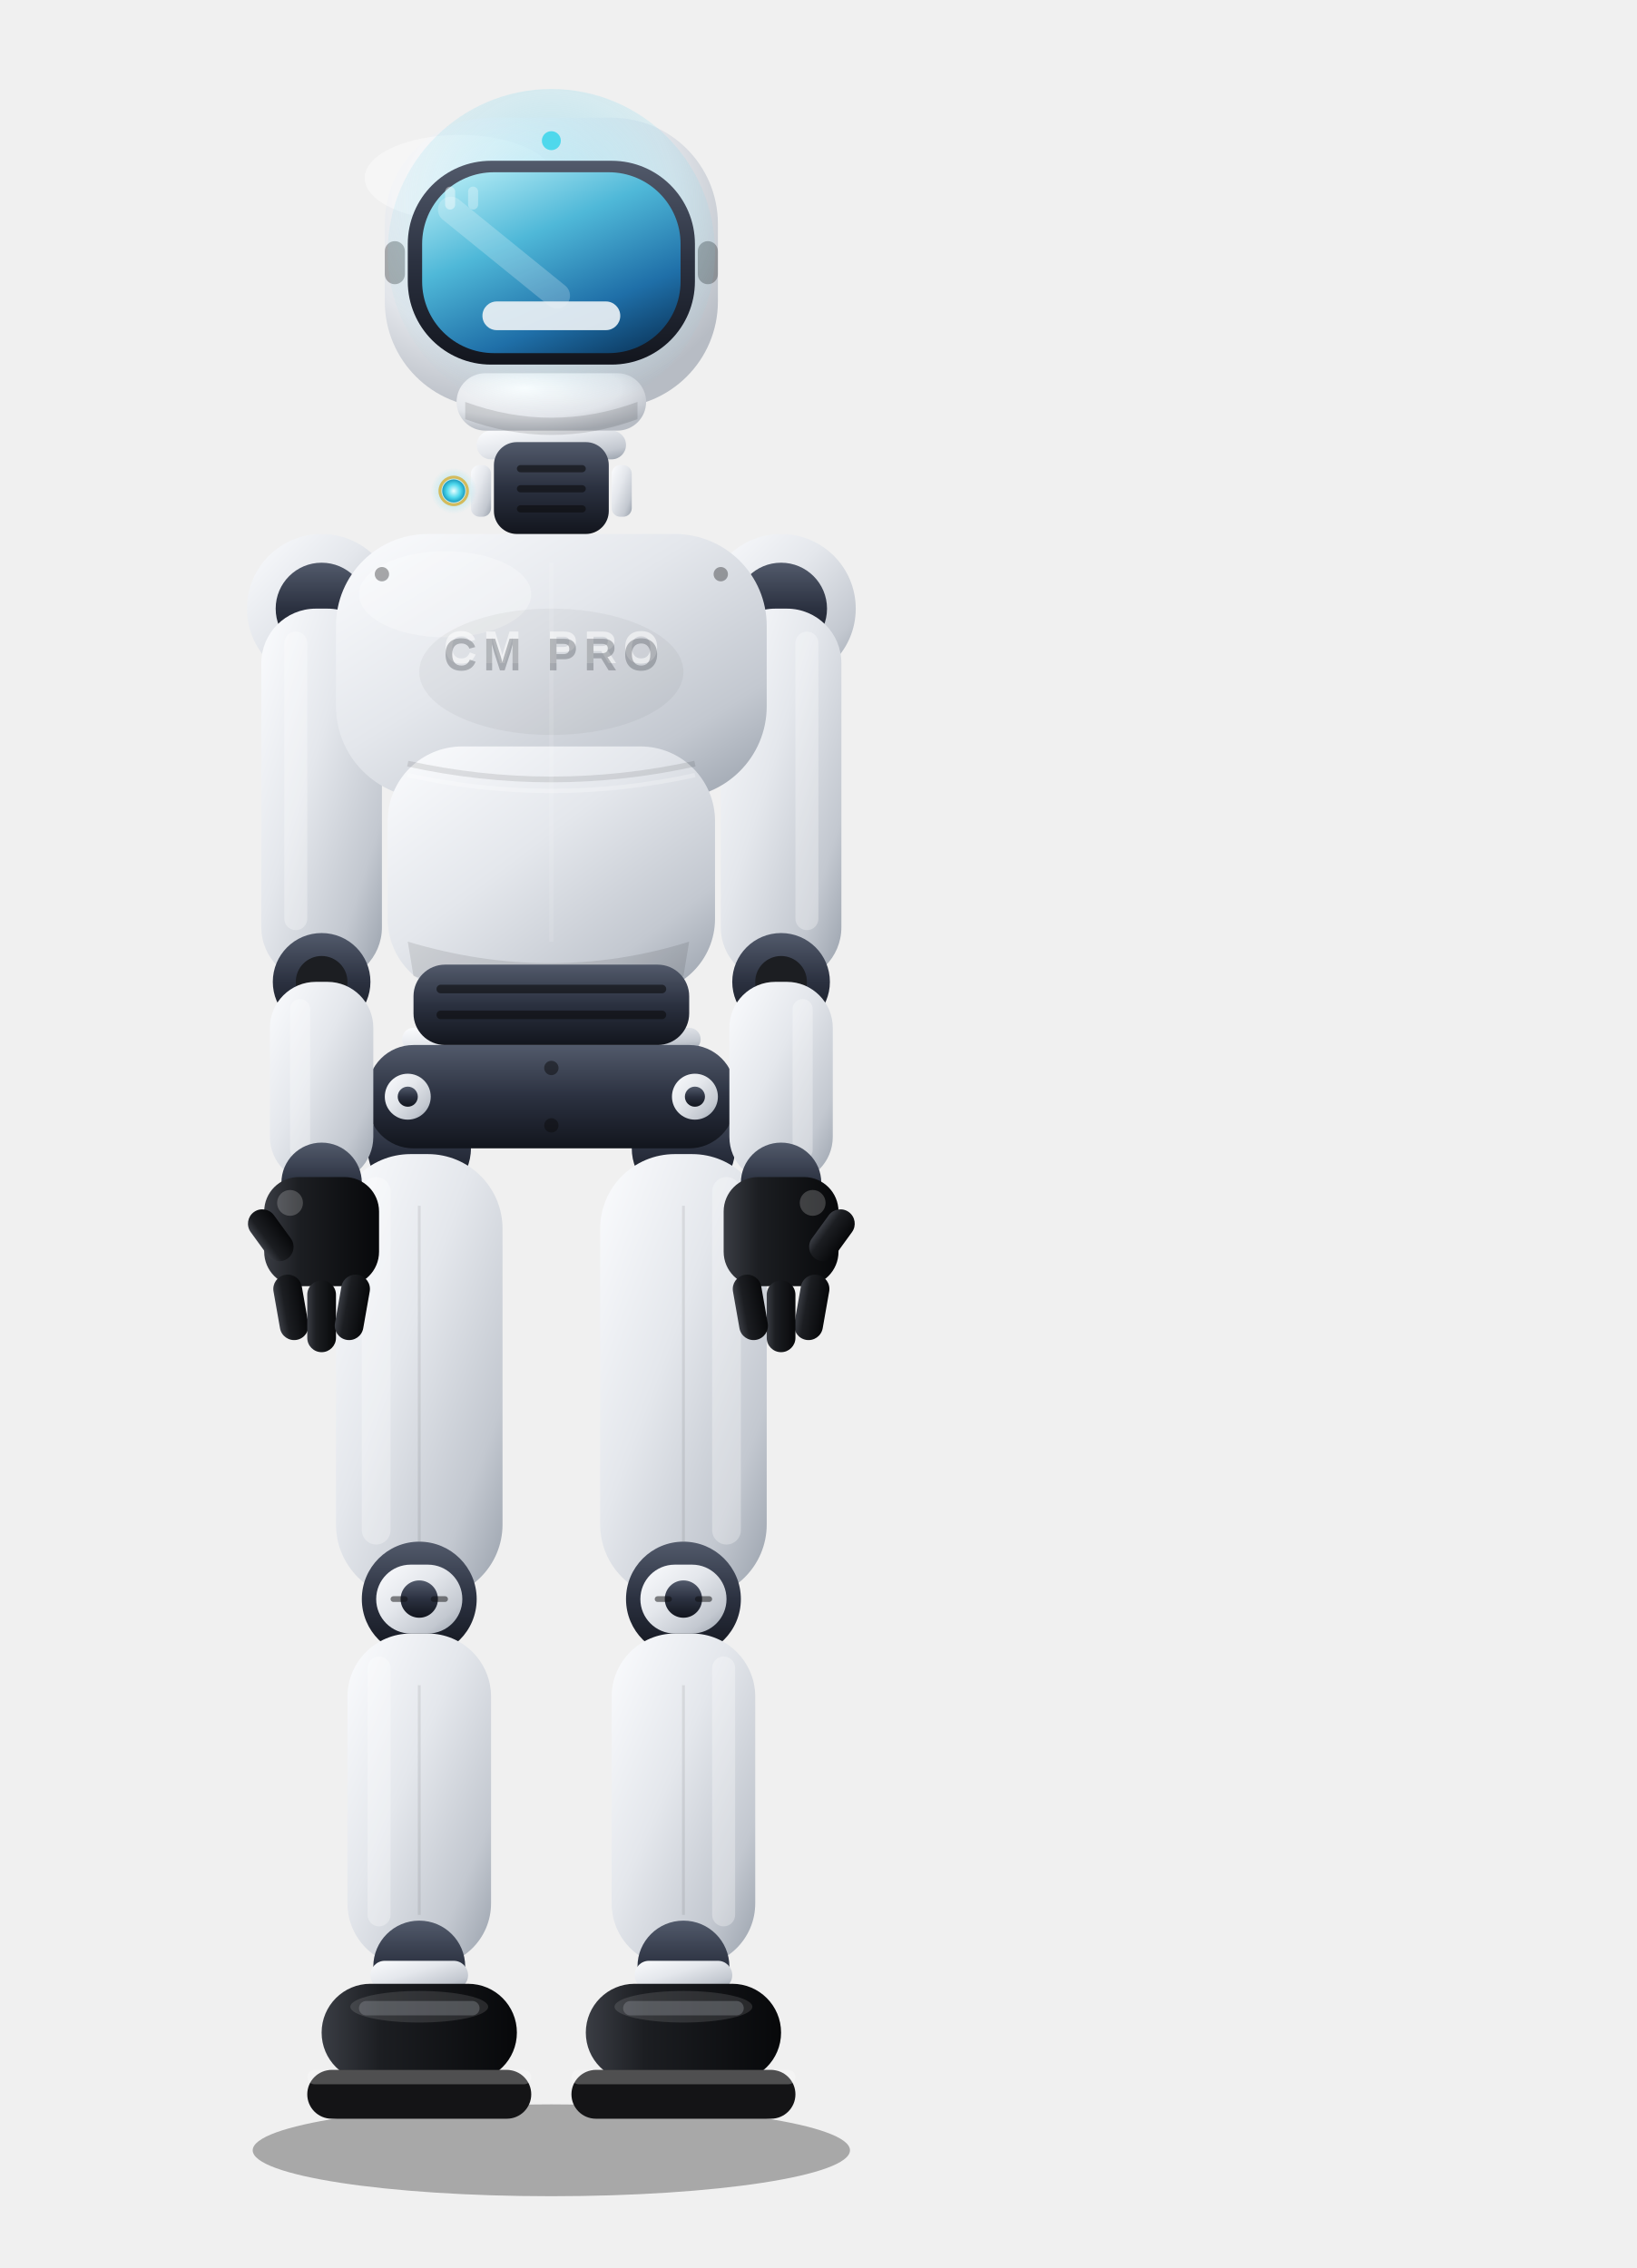
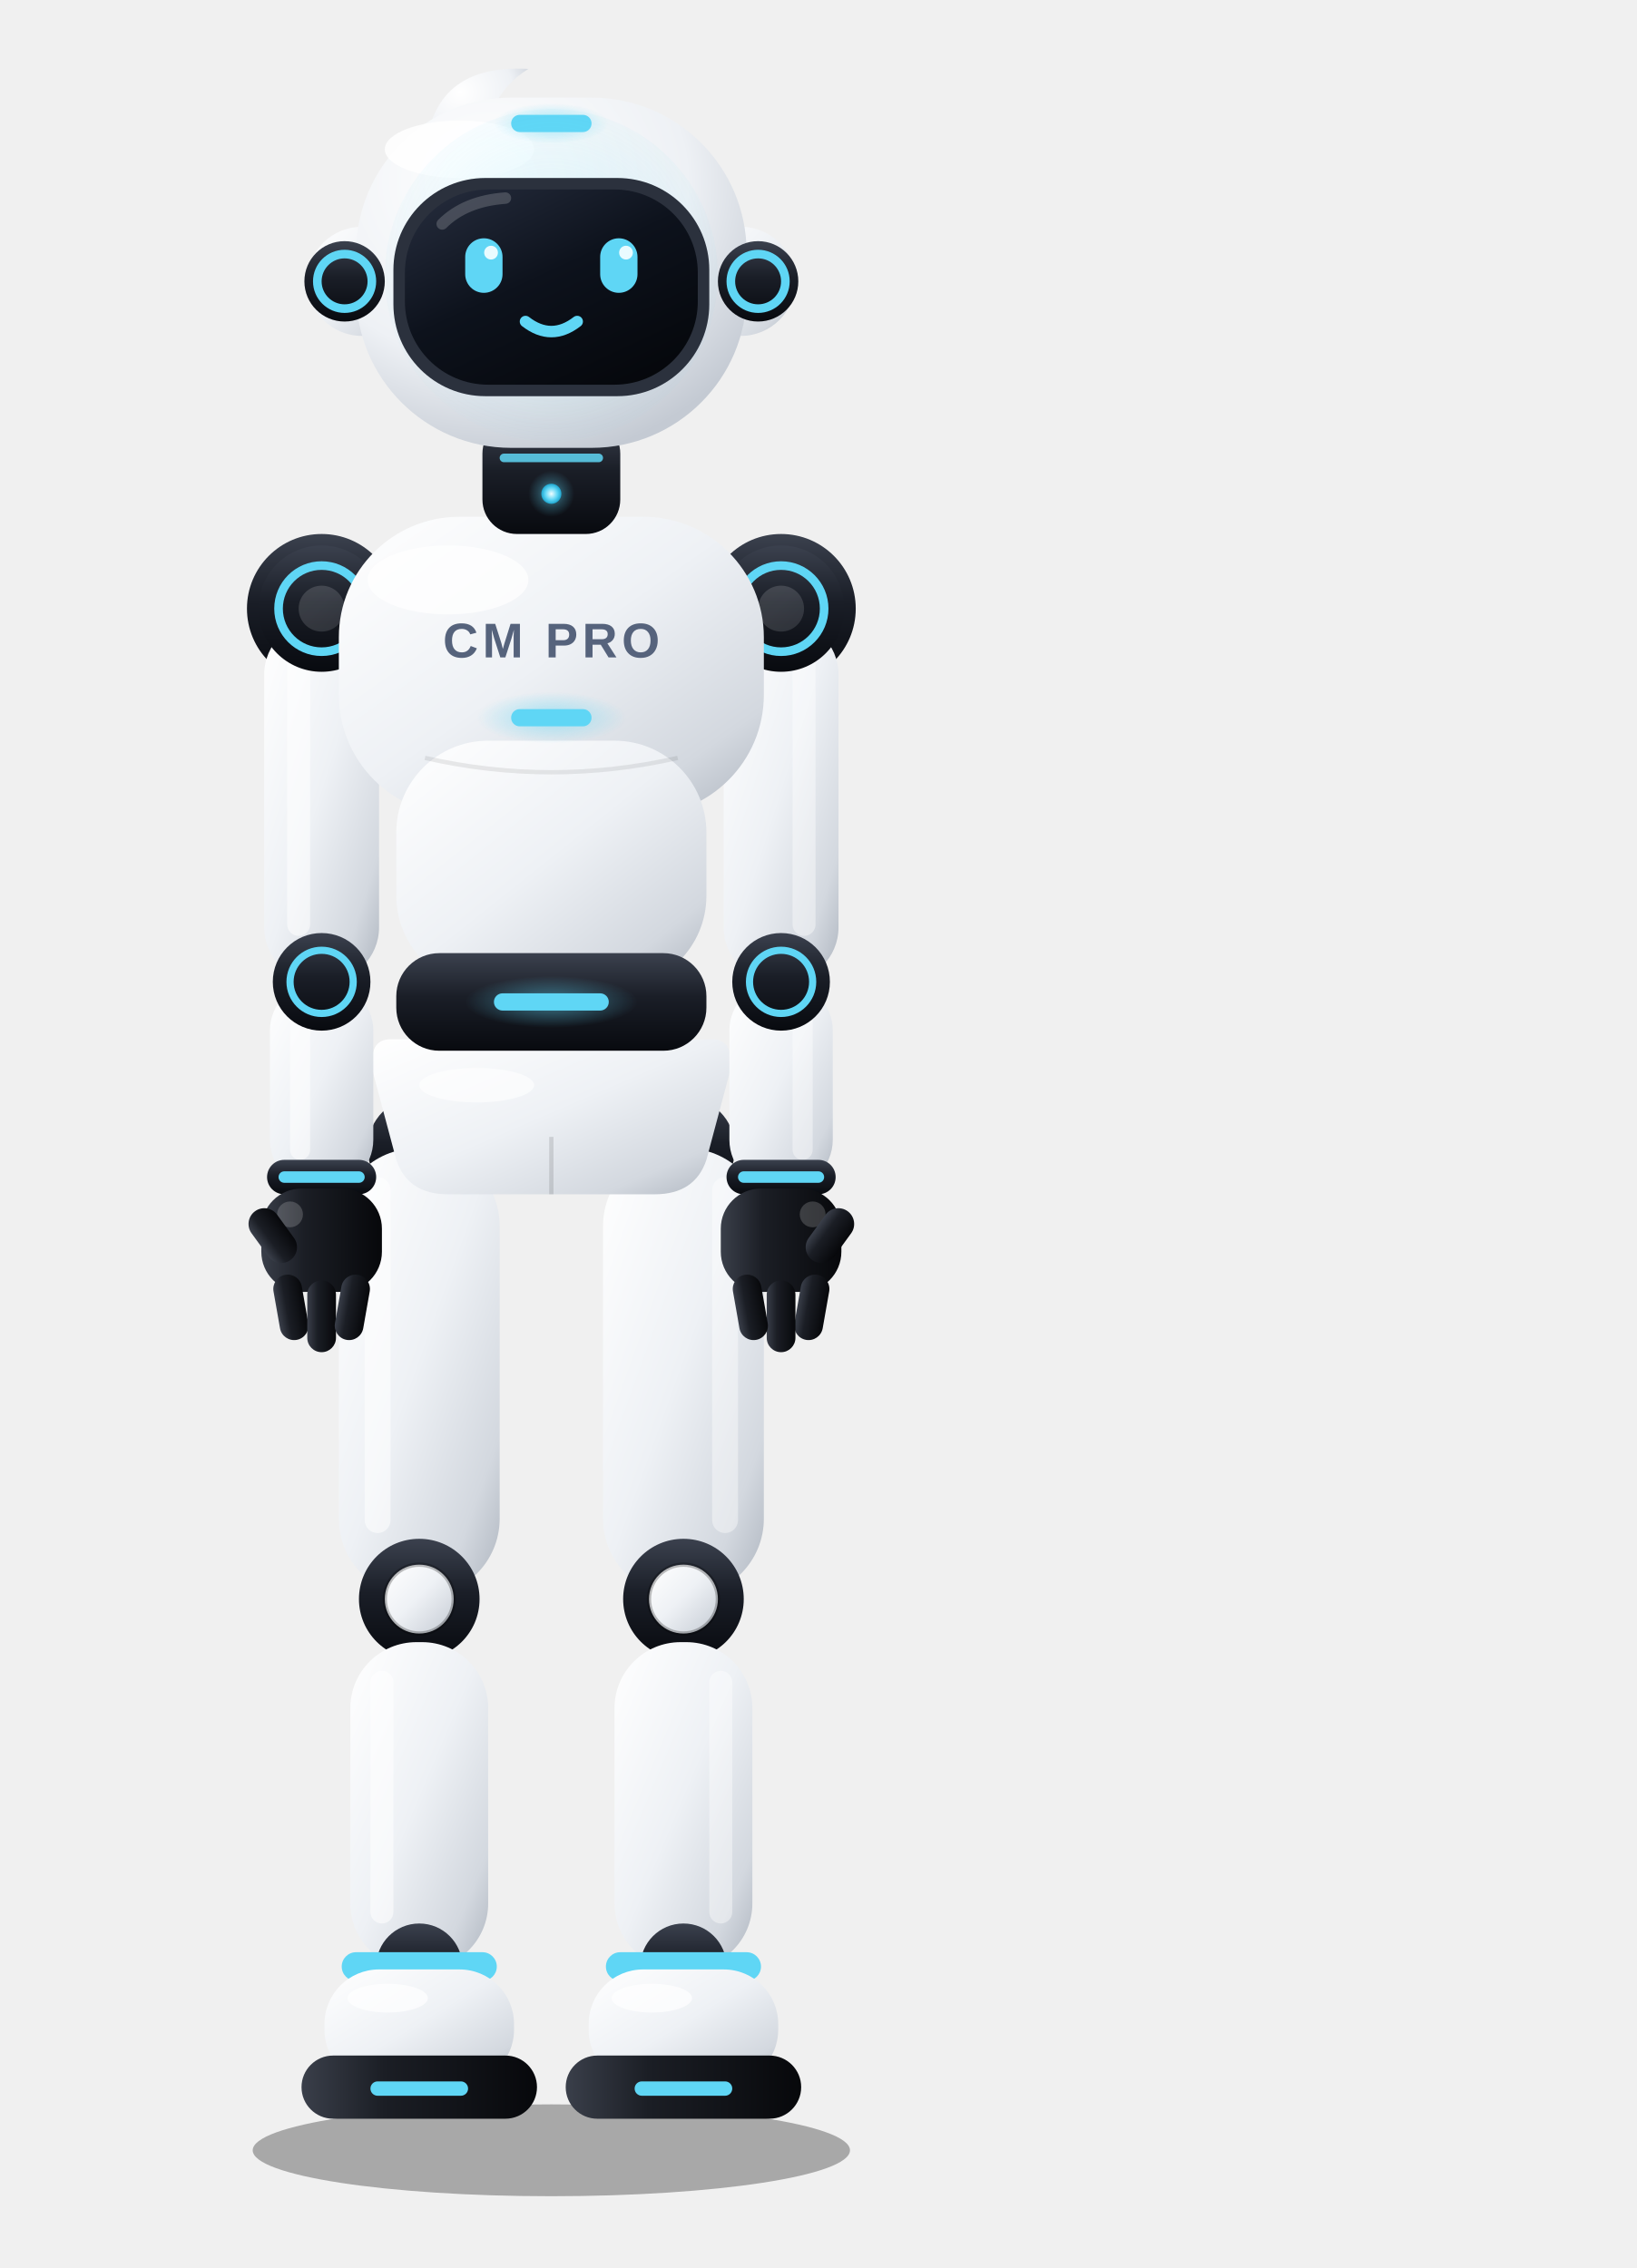
<svg xmlns="http://www.w3.org/2000/svg" viewBox="48 -12 570 790" width="100%" height="100%">
  <defs>
-     <radialGradient id="headShellGrad" cx="36%" cy="26%" r="78%">
+     <radialGradient id="headShellGrad" cx="34%" cy="24%" r="82%">
      <stop offset="0%" stop-color="#ffffff" />
-       <stop offset="65%" stop-color="#e2e5ea" />
-       <stop offset="100%" stop-color="#b7bcc4" />
+       <stop offset="62%" stop-color="#eef1f5" />
+       <stop offset="100%" stop-color="#c4cad3" />
    </radialGradient>
    <linearGradient id="bodyGrad" x1="0%" y1="0%" x2="100%" y2="100%">
-       <stop offset="0%" stop-color="#fbfcfe" />
-       <stop offset="42%" stop-color="#e4e7ec" />
-       <stop offset="78%" stop-color="#c3c8d0" />
-       <stop offset="100%" stop-color="#98a0ab" />
+       <stop offset="0%" stop-color="#ffffff" />
+       <stop offset="48%" stop-color="#eef1f5" />
+       <stop offset="82%" stop-color="#d3d8df" />
+       <stop offset="100%" stop-color="#aeb5bf" />
    </linearGradient>
    <linearGradient id="jointGrad" x1="0%" y1="0%" x2="0%" y2="100%">
-       <stop offset="0%" stop-color="#525a6b" />
-       <stop offset="50%" stop-color="#2b3140" />
-       <stop offset="100%" stop-color="#12151d" />
-     </linearGradient>
-     <linearGradient id="visorGrad" x1="20%" y1="0%" x2="80%" y2="100%">
-       <stop offset="0%" stop-color="#a9e6f2" />
-       <stop offset="35%" stop-color="#4fb8d8" />
-       <stop offset="75%" stop-color="#1f6fa8" />
-       <stop offset="100%" stop-color="#0e3f68" />
-     </linearGradient>
-     <radialGradient id="visorHalo" cx="50%" cy="35%" r="65%">
-       <stop offset="0%" stop-color="#7fd8ef" stop-opacity="0.5" />
-       <stop offset="70%" stop-color="#7fd8ef" stop-opacity="0.15" />
-       <stop offset="100%" stop-color="#7fd8ef" stop-opacity="0" />
+       <stop offset="0%" stop-color="#3b414e" />
+       <stop offset="45%" stop-color="#1a1e27" />
+       <stop offset="100%" stop-color="#080a0f" />
+     </linearGradient>
+     <linearGradient id="visorGrad" x1="15%" y1="0%" x2="85%" y2="100%">
+       <stop offset="0%" stop-color="#232a3a" />
+       <stop offset="45%" stop-color="#0d121c" />
+       <stop offset="100%" stop-color="#05070b" />
+     </linearGradient>
+     <radialGradient id="visorHalo" cx="50%" cy="45%" r="60%">
+       <stop offset="0%" stop-color="#5fd6f5" stop-opacity="0.22" />
+       <stop offset="70%" stop-color="#5fd6f5" stop-opacity="0.06" />
+       <stop offset="100%" stop-color="#5fd6f5" stop-opacity="0" />
    </radialGradient>
    <linearGradient id="blackLimbs" x1="0%" y1="0%" x2="100%" y2="0%">
-       <stop offset="0%" stop-color="#3a3d44" />
-       <stop offset="30%" stop-color="#1c1e22" />
-       <stop offset="100%" stop-color="#07080a" />
+       <stop offset="0%" stop-color="#3a3f4a" />
+       <stop offset="35%" stop-color="#1b1e25" />
+       <stop offset="100%" stop-color="#07080b" />
    </linearGradient>
    <radialGradient id="statusCore" cx="50%" cy="50%" r="50%">
-       <stop offset="0%" stop-color="#eafeff" />
-       <stop offset="60%" stop-color="#4fd8ec" />
-       <stop offset="100%" stop-color="#1c9cbf" />
+       <stop offset="0%" stop-color="#f0fdff" />
+       <stop offset="60%" stop-color="#5fd6f5" />
+       <stop offset="100%" stop-color="#1fa6cf" />
    </radialGradient>
    <radialGradient id="statusGlow" cx="50%" cy="50%" r="50%">
-       <stop offset="0%" stop-color="#4fd8ec" stop-opacity="0.55" />
-       <stop offset="60%" stop-color="#4fd8ec" stop-opacity="0.2" />
-       <stop offset="100%" stop-color="#4fd8ec" stop-opacity="0" />
+       <stop offset="0%" stop-color="#5fd6f5" stop-opacity="0.6" />
+       <stop offset="60%" stop-color="#5fd6f5" stop-opacity="0.2" />
+       <stop offset="100%" stop-color="#5fd6f5" stop-opacity="0" />
+     </radialGradient>
+     <radialGradient id="cyanGlow" cx="50%" cy="50%" r="50%">
+       <stop offset="0%" stop-color="#5fd6f5" stop-opacity="0.5" />
+       <stop offset="100%" stop-color="#5fd6f5" stop-opacity="0" />
    </radialGradient>
  </defs>
  <g id="cm-pro-robot">
    <g id="shadow">
      <ellipse id="shadow-ellipse" cx="240" cy="737" rx="104" ry="16" fill="#000000" opacity="0.3" />
    </g>
    <g id="body">
      <g id="left-leg" transform="translate(-13, 0)">
        <circle id="left-hip-joint" cx="207" cy="388" r="18" fill="url(#jointGrad)" />
-         <rect id="left-thigh" x="178" y="390" width="58" height="155" rx="26" fill="url(#bodyGrad)" />
-         <rect x="187" y="398" width="10" height="128" rx="5" fill="#ffffff" opacity="0.3" />
-         <path d="M 207 408 L 207 536" stroke="#000000" stroke-width="1" opacity="0.08" />
+         <rect id="left-thigh" x="179" y="388" width="56" height="156" rx="27" fill="url(#bodyGrad)" />
+         <rect x="188" y="398" width="9" height="124" rx="4.5" fill="#ffffff" opacity="0.55" />
        <g id="left-knee">
-           <circle cx="207" cy="545" r="20" fill="url(#jointGrad)" />
-           <rect x="192" y="533" width="30" height="24" rx="12" fill="url(#bodyGrad)" />
-           <circle cx="207" cy="545" r="6.5" fill="url(#jointGrad)" />
-           <rect x="197" y="544" width="6" height="2" rx="1" fill="#0b0c0e" opacity="0.5" />
-           <rect x="211" y="544" width="6" height="2" rx="1" fill="#0b0c0e" opacity="0.5" />
-         </g>
-         <rect id="left-shin" x="182" y="557" width="50" height="116" rx="22" fill="url(#bodyGrad)" />
-         <rect x="189" y="565" width="8" height="94" rx="4" fill="#ffffff" opacity="0.3" />
-         <path d="M 207 575 L 207 655" stroke="#000000" stroke-width="1" opacity="0.08" />
-         <circle id="left-ankle" cx="207" cy="673" r="16" fill="url(#jointGrad)" />
+           <circle cx="207" cy="545" r="21" fill="url(#jointGrad)" />
+           <circle cx="207" cy="545" r="12" fill="url(#bodyGrad)" />
+           <circle cx="207" cy="545" r="12" fill="none" stroke="#000000" stroke-width="1.5" opacity="0.25" />
+         </g>
+         <rect id="left-shin" x="183" y="560" width="48" height="114" rx="23" fill="url(#bodyGrad)" />
+         <rect x="190" y="570" width="8" height="88" rx="4" fill="#ffffff" opacity="0.55" />
+         <circle id="left-ankle" cx="207" cy="673" r="15" fill="url(#jointGrad)" />
        <g id="left-foot">
-           <rect x="190" y="671" width="34" height="10" rx="5" fill="url(#bodyGrad)" />
-           <rect x="173" y="679" width="68" height="34" rx="17" fill="url(#blackLimbs)" />
-           <rect x="186" y="685" width="42" height="5" rx="2.5" fill="#7a7f88" opacity="0.4" />
-           <rect x="168" y="709" width="78" height="17" rx="8.5" fill="#141416" />
-           <rect x="168" y="709" width="78" height="5" rx="2.5" fill="#ffffff" opacity="0.25" />
-           <ellipse cx="207" cy="687" rx="24" ry="5.5" fill="#ffffff" opacity="0.12" />
+           <rect x="180" y="668" width="54" height="10" rx="5" fill="#5fd6f5" />
+           <rect x="174" y="674" width="66" height="40" rx="19" fill="url(#bodyGrad)" />
+           <ellipse cx="196" cy="684" rx="14" ry="5" fill="#ffffff" opacity="0.7" />
+           <rect x="166" y="704" width="82" height="22" rx="11" fill="url(#blackLimbs)" />
+           <rect x="190" y="713" width="34" height="5" rx="2.5" fill="#5fd6f5" />
        </g>
      </g>
      <g id="right-leg" transform="translate(13, 0)">
        <circle id="right-hip-joint" cx="273" cy="388" r="18" fill="url(#jointGrad)" />
-         <rect id="right-thigh" x="244" y="390" width="58" height="155" rx="26" fill="url(#bodyGrad)" />
-         <rect x="283" y="398" width="10" height="128" rx="5" fill="#ffffff" opacity="0.3" />
-         <path d="M 273 408 L 273 536" stroke="#000000" stroke-width="1" opacity="0.08" />
+         <rect id="right-thigh" x="245" y="388" width="56" height="156" rx="27" fill="url(#bodyGrad)" />
+         <rect x="283" y="398" width="9" height="124" rx="4.5" fill="#ffffff" opacity="0.4" />
        <g id="right-knee">
-           <circle cx="273" cy="545" r="20" fill="url(#jointGrad)" />
-           <rect x="258" y="533" width="30" height="24" rx="12" fill="url(#bodyGrad)" />
-           <circle cx="273" cy="545" r="6.5" fill="url(#jointGrad)" />
-           <rect x="263" y="544" width="6" height="2" rx="1" fill="#0b0c0e" opacity="0.5" />
-           <rect x="277" y="544" width="6" height="2" rx="1" fill="#0b0c0e" opacity="0.5" />
-         </g>
-         <rect id="right-shin" x="248" y="557" width="50" height="116" rx="22" fill="url(#bodyGrad)" />
-         <rect x="283" y="565" width="8" height="94" rx="4" fill="#ffffff" opacity="0.3" />
-         <path d="M 273 575 L 273 655" stroke="#000000" stroke-width="1" opacity="0.08" />
-         <circle id="right-ankle" cx="273" cy="673" r="16" fill="url(#jointGrad)" />
+           <circle cx="273" cy="545" r="21" fill="url(#jointGrad)" />
+           <circle cx="273" cy="545" r="12" fill="url(#bodyGrad)" />
+           <circle cx="273" cy="545" r="12" fill="none" stroke="#000000" stroke-width="1.5" opacity="0.25" />
+         </g>
+         <rect id="right-shin" x="249" y="560" width="48" height="114" rx="23" fill="url(#bodyGrad)" />
+         <rect x="282" y="570" width="8" height="88" rx="4" fill="#ffffff" opacity="0.4" />
+         <circle id="right-ankle" cx="273" cy="673" r="15" fill="url(#jointGrad)" />
        <g id="right-foot">
-           <rect x="256" y="671" width="34" height="10" rx="5" fill="url(#bodyGrad)" />
-           <rect x="239" y="679" width="68" height="34" rx="17" fill="url(#blackLimbs)" />
-           <rect x="252" y="685" width="42" height="5" rx="2.5" fill="#7a7f88" opacity="0.4" />
-           <rect x="234" y="709" width="78" height="17" rx="8.5" fill="#141416" />
-           <rect x="234" y="709" width="78" height="5" rx="2.5" fill="#ffffff" opacity="0.25" />
-           <ellipse cx="273" cy="687" rx="24" ry="5.5" fill="#ffffff" opacity="0.12" />
+           <rect x="246" y="668" width="54" height="10" rx="5" fill="#5fd6f5" />
+           <rect x="240" y="674" width="66" height="40" rx="19" fill="url(#bodyGrad)" />
+           <ellipse cx="262" cy="684" rx="14" ry="5" fill="#ffffff" opacity="0.7" />
+           <rect x="232" y="704" width="82" height="22" rx="11" fill="url(#blackLimbs)" />
+           <rect x="256" y="713" width="34" height="5" rx="2.5" fill="#5fd6f5" />
        </g>
      </g>
      <g id="hip">
-         <rect x="188" y="346" width="104" height="8" rx="4" fill="url(#bodyGrad)" />
-         <rect x="176" y="352" width="128" height="36" rx="16" fill="url(#jointGrad)" />
-         <circle cx="190" cy="370" r="8" fill="url(#bodyGrad)" />
-         <circle cx="190" cy="370" r="3.5" fill="url(#jointGrad)" />
-         <circle cx="290" cy="370" r="8" fill="url(#bodyGrad)" />
-         <circle cx="290" cy="370" r="3.5" fill="url(#jointGrad)" />
-         <circle cx="240" cy="360" r="2.5" fill="#0b0c0e" opacity="0.5" />
-         <circle cx="240" cy="380" r="2.5" fill="#0b0c0e" opacity="0.5" />
+         <path d="M 184 350 L 296 350 Q 304 350 302 362 L 294 392 Q 290 404 276 404 L 204 404 Q 190 404 186 392 L 178 362 Q 176 350 184 350 Z" fill="url(#bodyGrad)" />
+         <ellipse cx="214" cy="366" rx="20" ry="6" fill="#ffffff" opacity="0.6" />
+         <path d="M 240 384 L 240 404" stroke="#000000" stroke-width="1.5" opacity="0.12" />
      </g>
      <g id="left-arm">
-         <circle id="left-shoulder" cx="160" cy="200" r="26" fill="url(#bodyGrad)" />
-         <ellipse cx="164" cy="212" rx="20" ry="10" fill="#000000" opacity="0.06" />
-         <circle cx="160" cy="200" r="16" fill="url(#jointGrad)" />
-         <rect id="left-upper-arm" x="139" y="200" width="42" height="130" rx="19" fill="url(#bodyGrad)" />
-         <rect x="147" y="208" width="8" height="104" rx="4" fill="#ffffff" opacity="0.3" />
+         <circle id="left-shoulder" cx="160" cy="200" r="26" fill="url(#jointGrad)" />
+         <rect id="left-upper-arm" x="140" y="204" width="40" height="126" rx="19" fill="url(#bodyGrad)" />
+         <rect x="148" y="214" width="8" height="100" rx="4" fill="#ffffff" opacity="0.55" />
+         <circle cx="160" cy="200" r="22" fill="url(#jointGrad)" />
+         <circle cx="160" cy="200" r="15" fill="none" stroke="#5fd6f5" stroke-width="3" />
+         <circle cx="160" cy="200" r="8" fill="url(#bodyGrad)" opacity="0.15" />
        <g id="left-elbow">
+           <rect id="left-forearm" x="142" y="330" width="36" height="72" rx="17" fill="url(#bodyGrad)" />
+           <rect x="149" y="340" width="7" height="52" rx="3.5" fill="#ffffff" opacity="0.55" />
          <circle cx="160" cy="330" r="17" fill="url(#jointGrad)" />
-           <circle cx="160" cy="330" r="9" fill="#1c1e22" />
-           <rect id="left-forearm" x="142" y="330" width="36" height="70" rx="16" fill="url(#bodyGrad)" />
-           <rect x="149" y="336" width="7" height="56" rx="3.5" fill="#ffffff" opacity="0.3" />
+           <circle cx="160" cy="330" r="11" fill="none" stroke="#5fd6f5" stroke-width="2.5" />
          <g id="left-wrist">
-             <circle cx="160" cy="400" r="14" fill="url(#jointGrad)" />
+             <rect x="141" y="392" width="38" height="12" rx="6" fill="url(#jointGrad)" />
+             <rect x="145" y="396" width="30" height="4" rx="2" fill="#5fd6f5" />
            <g id="left-hand">
-               <rect x="140" y="398" width="40" height="38" rx="12" fill="url(#blackLimbs)" />
-               <circle cx="149" cy="407" r="4.5" fill="#ffffff" opacity="0.2" />
+               <rect x="139" y="402" width="42" height="36" rx="14" fill="url(#blackLimbs)" />
+               <circle cx="149" cy="411" r="4.5" fill="#ffffff" opacity="0.18" />
              <rect x="143" y="432" width="10" height="23" rx="5" fill="url(#blackLimbs)" transform="rotate(-10 148 436)" />
              <rect x="155" y="434" width="10" height="25" rx="5" fill="url(#blackLimbs)" />
              <rect x="167" y="432" width="10" height="23" rx="5" fill="url(#blackLimbs)" transform="rotate(10 172 436)" />
-               <rect x="132" y="410" width="10" height="20" rx="5" fill="url(#blackLimbs)" transform="rotate(-36 137 411)" />
+               <rect x="132" y="410" width="11" height="21" rx="5.5" fill="url(#blackLimbs)" transform="rotate(-36 137 411)" />
            </g>
          </g>
        </g>
      </g>
      <g id="right-arm">
-         <circle id="right-shoulder" cx="320" cy="200" r="26" fill="url(#bodyGrad)" />
-         <ellipse cx="316" cy="212" rx="20" ry="10" fill="#000000" opacity="0.06" />
-         <circle cx="320" cy="200" r="16" fill="url(#jointGrad)" />
-         <rect id="right-upper-arm" x="299" y="200" width="42" height="130" rx="19" fill="url(#bodyGrad)" />
-         <rect x="325" y="208" width="8" height="104" rx="4" fill="#ffffff" opacity="0.3" />
+         <circle id="right-shoulder" cx="320" cy="200" r="26" fill="url(#jointGrad)" />
+         <rect id="right-upper-arm" x="300" y="204" width="40" height="126" rx="19" fill="url(#bodyGrad)" />
+         <rect x="324" y="214" width="8" height="100" rx="4" fill="#ffffff" opacity="0.4" />
+         <circle cx="320" cy="200" r="22" fill="url(#jointGrad)" />
+         <circle cx="320" cy="200" r="15" fill="none" stroke="#5fd6f5" stroke-width="3" />
+         <circle cx="320" cy="200" r="8" fill="url(#bodyGrad)" opacity="0.15" />
        <g id="right-elbow">
+           <rect id="right-forearm" x="302" y="330" width="36" height="72" rx="17" fill="url(#bodyGrad)" />
+           <rect x="324" y="340" width="7" height="52" rx="3.5" fill="#ffffff" opacity="0.4" />
          <circle cx="320" cy="330" r="17" fill="url(#jointGrad)" />
-           <circle cx="320" cy="330" r="9" fill="#1c1e22" />
-           <rect id="right-forearm" x="302" y="330" width="36" height="70" rx="16" fill="url(#bodyGrad)" />
-           <rect x="324" y="336" width="7" height="56" rx="3.5" fill="#ffffff" opacity="0.3" />
+           <circle cx="320" cy="330" r="11" fill="none" stroke="#5fd6f5" stroke-width="2.5" />
          <g id="right-wrist">
-             <circle cx="320" cy="400" r="14" fill="url(#jointGrad)" />
+             <rect x="301" y="392" width="38" height="12" rx="6" fill="url(#jointGrad)" />
+             <rect x="305" y="396" width="30" height="4" rx="2" fill="#5fd6f5" />
            <g id="right-hand">
-               <rect x="300" y="398" width="40" height="38" rx="12" fill="url(#blackLimbs)" />
-               <circle cx="331" cy="407" r="4.5" fill="#ffffff" opacity="0.2" />
+               <rect x="299" y="402" width="42" height="36" rx="14" fill="url(#blackLimbs)" />
+               <circle cx="331" cy="411" r="4.5" fill="#ffffff" opacity="0.18" />
              <rect id="right-finger-1" x="327" y="432" width="10" height="23" rx="5" fill="url(#blackLimbs)" transform="rotate(10 332 436)" />
              <rect id="right-finger-2" x="315" y="434" width="10" height="25" rx="5" fill="url(#blackLimbs)" />
              <rect id="right-finger-3" x="303" y="432" width="10" height="23" rx="5" fill="url(#blackLimbs)" transform="rotate(-10 308 436)" />
-               <rect id="right-thumb" x="338" y="410" width="10" height="20" rx="5" fill="url(#blackLimbs)" transform="rotate(36 343 411)" />
+               <rect id="right-thumb" x="337" y="410" width="11" height="21" rx="5.5" fill="url(#blackLimbs)" transform="rotate(36 343 411)" />
            </g>
          </g>
        </g>
      </g>
      <g id="torso">
-         <rect id="chest-panel" x="165" y="174" width="150" height="92" rx="32" fill="url(#bodyGrad)" />
-         <rect id="ab-panel" x="183" y="248" width="114" height="86" rx="26" fill="url(#bodyGrad)" />
-         <path d="M 190 254 Q 240 265 290 254" fill="none" stroke="#000000" stroke-width="2" opacity="0.1" />
-         <path d="M 190 258 Q 240 269 290 258" fill="none" stroke="#ffffff" stroke-width="1.5" opacity="0.25" />
-         <ellipse cx="203" cy="195" rx="30" ry="15" fill="#ffffff" opacity="0.28" />
-         <ellipse cx="240" cy="222" rx="46" ry="22" fill="#000000" opacity="0.04" />
-         <path d="M 190 316 Q 240 331 288 316 L 286 328 Q 240 342 192 328 Z" fill="#000000" opacity="0.1" />
-         <path d="M 240 184 L 240 316" stroke="#ffffff" stroke-width="1.5" opacity="0.1" />
-         <circle cx="181" cy="188" r="2.5" fill="#0b0c0e" opacity="0.35" />
-         <circle cx="299" cy="188" r="2.5" fill="#0b0c0e" opacity="0.35" />
-         <text x="240" y="219" font-family="'Segoe UI', Arial, sans-serif" font-size="16" font-weight="800" fill="#ffffff" fill-opacity="0.55" text-anchor="middle" letter-spacing="2.2">CM PRO</text>
-         <text x="240" y="221.5" font-family="'Segoe UI', Arial, sans-serif" font-size="16" font-weight="800" fill="#5b6068" fill-opacity="0.4" text-anchor="middle" letter-spacing="2.2">CM PRO</text>
+         <rect id="chest-panel" x="166" y="168" width="148" height="104" rx="42" fill="url(#bodyGrad)" />
+         <rect id="ab-panel" x="186" y="246" width="108" height="86" rx="32" fill="url(#bodyGrad)" />
+         <path d="M 196 252 Q 240 262 284 252" fill="none" stroke="#000000" stroke-width="1.5" opacity="0.08" />
+         <ellipse cx="204" cy="190" rx="28" ry="12" fill="#ffffff" opacity="0.75" />
+         <text x="240" y="217" font-family="'Segoe UI', Arial, sans-serif" font-size="17" font-weight="800" fill="#56637c" text-anchor="middle" letter-spacing="1.5">CM PRO</text>
+         <ellipse cx="240" cy="238" rx="26" ry="9" fill="url(#cyanGlow)" />
+         <rect id="chest-light" x="226" y="235" width="28" height="6" rx="3" fill="#5fd6f5" />
      </g>
      <g id="waist-joint">
-         <rect x="192" y="324" width="96" height="28" rx="11" fill="url(#jointGrad)" />
-         <rect x="200" y="331" width="80" height="3" rx="1.5" fill="#0b0c0e" opacity="0.6" />
-         <rect x="200" y="340" width="80" height="3" rx="1.5" fill="#0b0c0e" opacity="0.6" />
+         <rect x="186" y="320" width="108" height="34" rx="15" fill="url(#jointGrad)" />
+         <ellipse cx="240" cy="337" rx="30" ry="9" fill="url(#cyanGlow)" />
+         <rect id="waist-light" x="220" y="334" width="40" height="6" rx="3" fill="#5fd6f5" />
      </g>
      <g id="neck">
-         <rect x="214" y="138" width="52" height="10" rx="5" fill="url(#bodyGrad)" />
-         <rect x="220" y="142" width="40" height="32" rx="8" fill="url(#jointGrad)" />
-         <rect x="228" y="150" width="24" height="2.5" rx="1.25" fill="#0b0c0e" opacity="0.6" />
-         <rect x="228" y="157" width="24" height="2.5" rx="1.25" fill="#0b0c0e" opacity="0.6" />
-         <rect x="228" y="164" width="24" height="2.5" rx="1.25" fill="#0b0c0e" opacity="0.6" />
-         <rect x="212" y="150" width="7" height="18" rx="3" fill="url(#bodyGrad)" />
-         <rect x="261" y="150" width="7" height="18" rx="3" fill="url(#bodyGrad)" />
-         <circle cx="206" cy="159" r="8" fill="url(#statusGlow)" />
-         <circle id="neck-status" cx="206" cy="159" r="4" fill="url(#statusCore)" />
-         <circle cx="206" cy="159" r="4.8" fill="none" stroke="#D4AF37" stroke-width="1" opacity="0.8" />
+         <rect x="216" y="134" width="48" height="40" rx="12" fill="url(#jointGrad)" />
+         <circle cx="240" cy="160" r="8" fill="url(#statusGlow)" />
+         <circle id="neck-status" cx="240" cy="160" r="3.5" fill="url(#statusCore)" />
+         <rect x="222" y="146" width="36" height="3" rx="1.5" fill="#5fd6f5" opacity="0.85" />
      </g>
      <g id="head">
-         <rect x="182" y="29" width="116" height="101" rx="37" fill="url(#headShellGrad)" />
-         <rect x="207" y="118" width="66" height="20" rx="10" fill="url(#headShellGrad)" />
-         <ellipse cx="208" cy="50" rx="33" ry="15" fill="#ffffff" opacity="0.4" />
-         <path d="M 210 128 Q 240 139 270 128 L 270 134 Q 240 145 210 134 Z" fill="#000000" opacity="0.12" />
-         <rect x="182" y="72" width="7" height="15" rx="3.5" fill="#0b0c0e" opacity="0.3" />
-         <rect x="291" y="72" width="7" height="15" rx="3.5" fill="#0b0c0e" opacity="0.3" />
+         <path d="M 196 46 Q 196 10 232 12 Q 216 22 218 42 Z" fill="url(#headShellGrad)" />
+         <circle cx="174" cy="86" r="19" fill="url(#bodyGrad)" />
+         <circle cx="306" cy="86" r="19" fill="url(#bodyGrad)" />
+         <rect x="172" y="22" width="136" height="122" rx="54" fill="url(#headShellGrad)" />
+         <ellipse cx="208" cy="40" rx="26" ry="10" fill="#ffffff" opacity="0.85" />
+         <ellipse cx="240" cy="31" rx="20" ry="7" fill="url(#cyanGlow)" />
+         <rect id="head-light" x="226" y="28" width="28" height="6" rx="3" fill="#5fd6f5" />
+         <circle cx="168" cy="86" r="14" fill="url(#jointGrad)" />
+         <circle id="ear-ring-left" cx="168" cy="86" r="9.5" fill="none" stroke="#5fd6f5" stroke-width="3" />
+         <circle cx="312" cy="86" r="14" fill="url(#jointGrad)" />
+         <circle id="ear-ring-right" cx="312" cy="86" r="9.5" fill="none" stroke="#5fd6f5" stroke-width="3" />
        <g id="face">
-           <circle id="visor-halo" cx="240" cy="76" r="57" fill="url(#visorHalo)" />
-           <rect x="190" y="44" width="100" height="71" rx="29" fill="url(#jointGrad)" />
-           <rect x="195" y="48" width="90" height="63" rx="25" fill="url(#visorGrad)" />
-           <path d="M 205 61 L 242 91" stroke="#ffffff" stroke-width="9" stroke-linecap="round" opacity="0.22" />
-           <rect x="203" y="53" width="3.5" height="8" rx="1.75" fill="#ffffff" opacity="0.4" />
-           <rect x="211" y="53" width="3.5" height="8" rx="1.75" fill="#ffffff" opacity="0.3" />
-           <rect x="216" y="93" width="48" height="10" rx="5" fill="#eef3f6" opacity="0.9" />
-         </g>
-         <circle cx="240" cy="37" r="3.3" fill="#4fd8ec" />
+           <circle id="visor-halo" cx="240" cy="84" r="58" fill="url(#visorHalo)" />
+           <rect x="185" y="50" width="110" height="76" rx="32" fill="#2b313d" />
+           <rect x="189" y="54" width="102" height="68" rx="29" fill="url(#visorGrad)" />
+           <clipPath id="visorClip">
+             <rect x="189" y="54" width="102" height="68" rx="29" />
+           </clipPath>
+           <g clip-path="url(#visorClip)">
+             <path id="visor-glint" d="M 150 54 L 166 54 L 146 122 L 130 122 Z" fill="#ffffff" opacity="0.12" />
+           </g>
+           <path d="M 202 66 Q 210 58 224 57" fill="none" stroke="#ffffff" stroke-width="4" stroke-linecap="round" opacity="0.18" />
+           <g id="expr-neutral">
+             <g id="eyes-look">
+               <g id="eyes-blink">
+                 <rect x="210" y="71" width="13" height="19" rx="6.5" fill="#5fd6f5" />
+                 <rect x="257" y="71" width="13" height="19" rx="6.5" fill="#5fd6f5" />
+                 <circle cx="219" cy="76" r="2.4" fill="#e9fbff" />
+                 <circle cx="266" cy="76" r="2.4" fill="#e9fbff" />
+               </g>
+             </g>
+             <path d="M 231 100 Q 240 107 249 100" fill="none" stroke="#5fd6f5" stroke-width="4" stroke-linecap="round" />
+           </g>
+           <g id="expr-happy" opacity="0">
+             <path d="M 207 85 Q 217 72 227 85" fill="none" stroke="#5fd6f5" stroke-width="5.5" stroke-linecap="round" />
+             <path d="M 253 85 Q 263 72 273 85" fill="none" stroke="#5fd6f5" stroke-width="5.5" stroke-linecap="round" />
+             <path d="M 228 97 Q 240 108 252 97" fill="none" stroke="#5fd6f5" stroke-width="5" stroke-linecap="round" />
+             <path d="M 205 99 L 209 94 M 211 99 L 215 94" stroke="#5fd6f5" stroke-width="2" stroke-linecap="round" opacity="0.75" />
+             <path d="M 265 99 L 269 94 M 271 99 L 275 94" stroke="#5fd6f5" stroke-width="2" stroke-linecap="round" opacity="0.75" />
+           </g>
+           <g id="expr-joy" opacity="0">
+             <path d="M 207 83 Q 217 70 227 83" fill="none" stroke="#5fd6f5" stroke-width="5.5" stroke-linecap="round" />
+             <path d="M 253 83 Q 263 70 273 83" fill="none" stroke="#5fd6f5" stroke-width="5.5" stroke-linecap="round" />
+             <path d="M 226 94 Q 240 94 254 94 Q 252 110 240 110 Q 228 110 226 94 Z" fill="#5fd6f5" />
+             <path d="M 205 99 L 209 94 M 211 99 L 215 94" stroke="#5fd6f5" stroke-width="2" stroke-linecap="round" />
+             <path d="M 265 99 L 269 94 M 271 99 L 275 94" stroke="#5fd6f5" stroke-width="2" stroke-linecap="round" />
+           </g>
+           <g id="expr-think" opacity="0">
+             <rect x="214" y="68" width="13" height="17" rx="6.5" fill="#5fd6f5" />
+             <rect x="261" y="72" width="13" height="10" rx="5" fill="#5fd6f5" />
+             <path d="M 258 66 L 276 63" stroke="#5fd6f5" stroke-width="3" stroke-linecap="round" />
+             <path d="M 234 102 L 250 100" fill="none" stroke="#5fd6f5" stroke-width="4" stroke-linecap="round" />
+           </g>
+           <g id="expr-wow" opacity="0">
+             <circle cx="217" cy="80" r="9" fill="none" stroke="#5fd6f5" stroke-width="5" />
+             <circle cx="263" cy="80" r="9" fill="none" stroke="#5fd6f5" stroke-width="5" />
+             <ellipse cx="240" cy="103" rx="5" ry="6" fill="none" stroke="#5fd6f5" stroke-width="4" />
+           </g>
+         </g>
      </g>
    </g>
  </g>
</svg>
